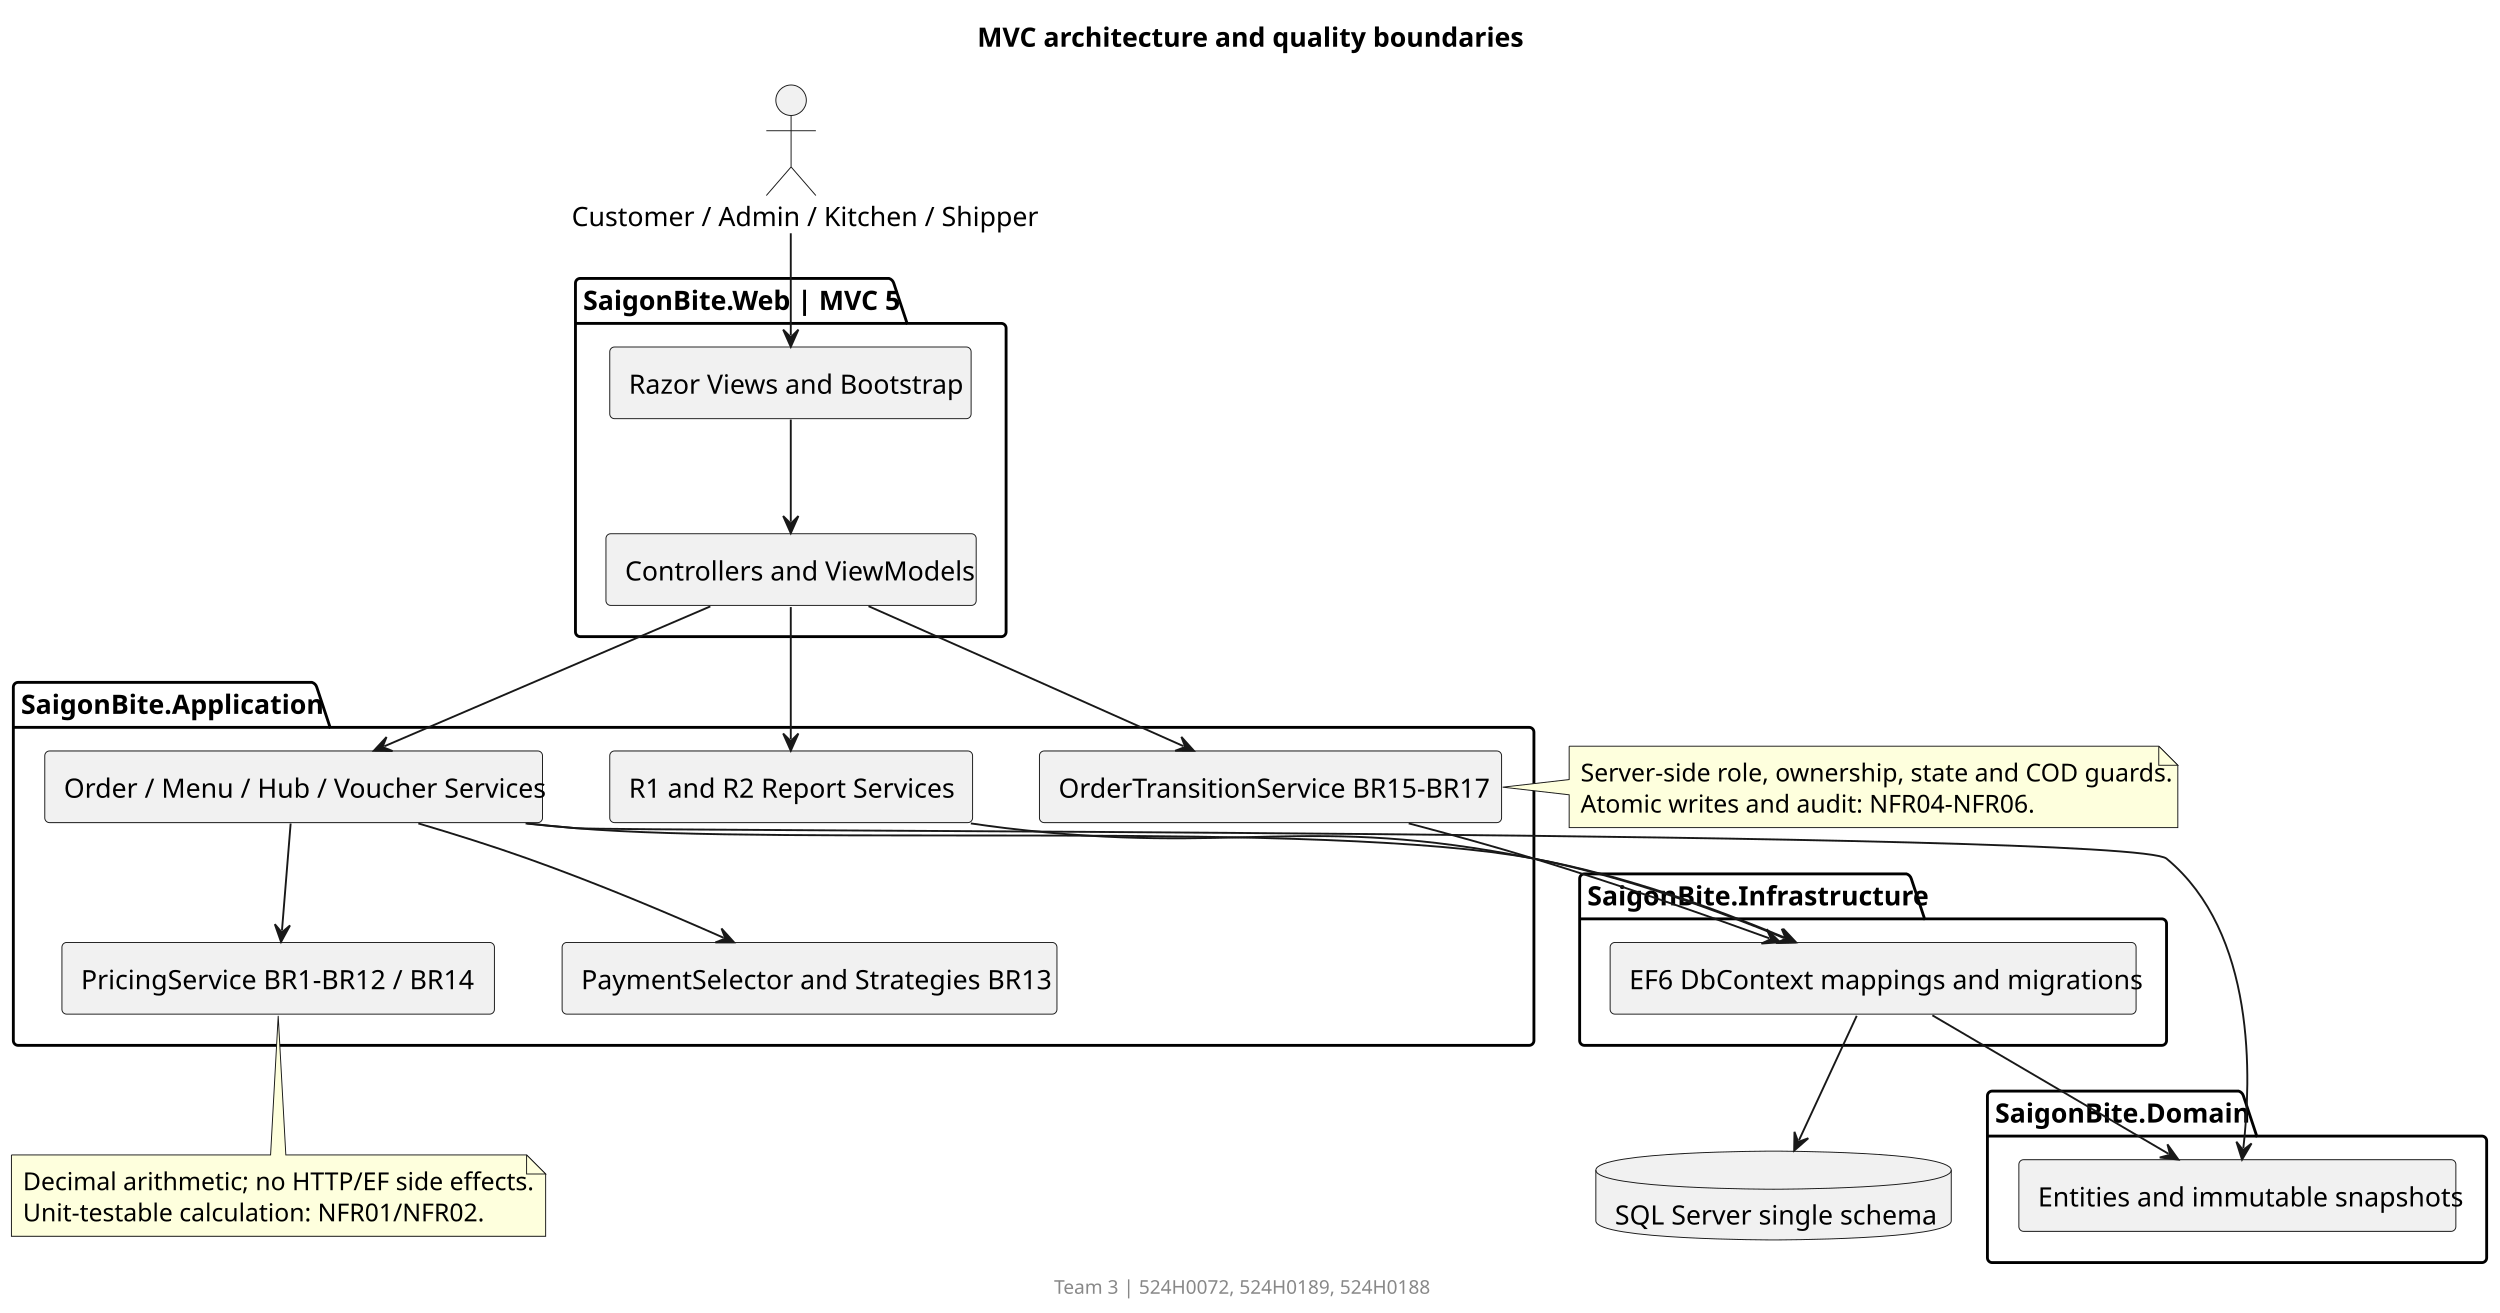
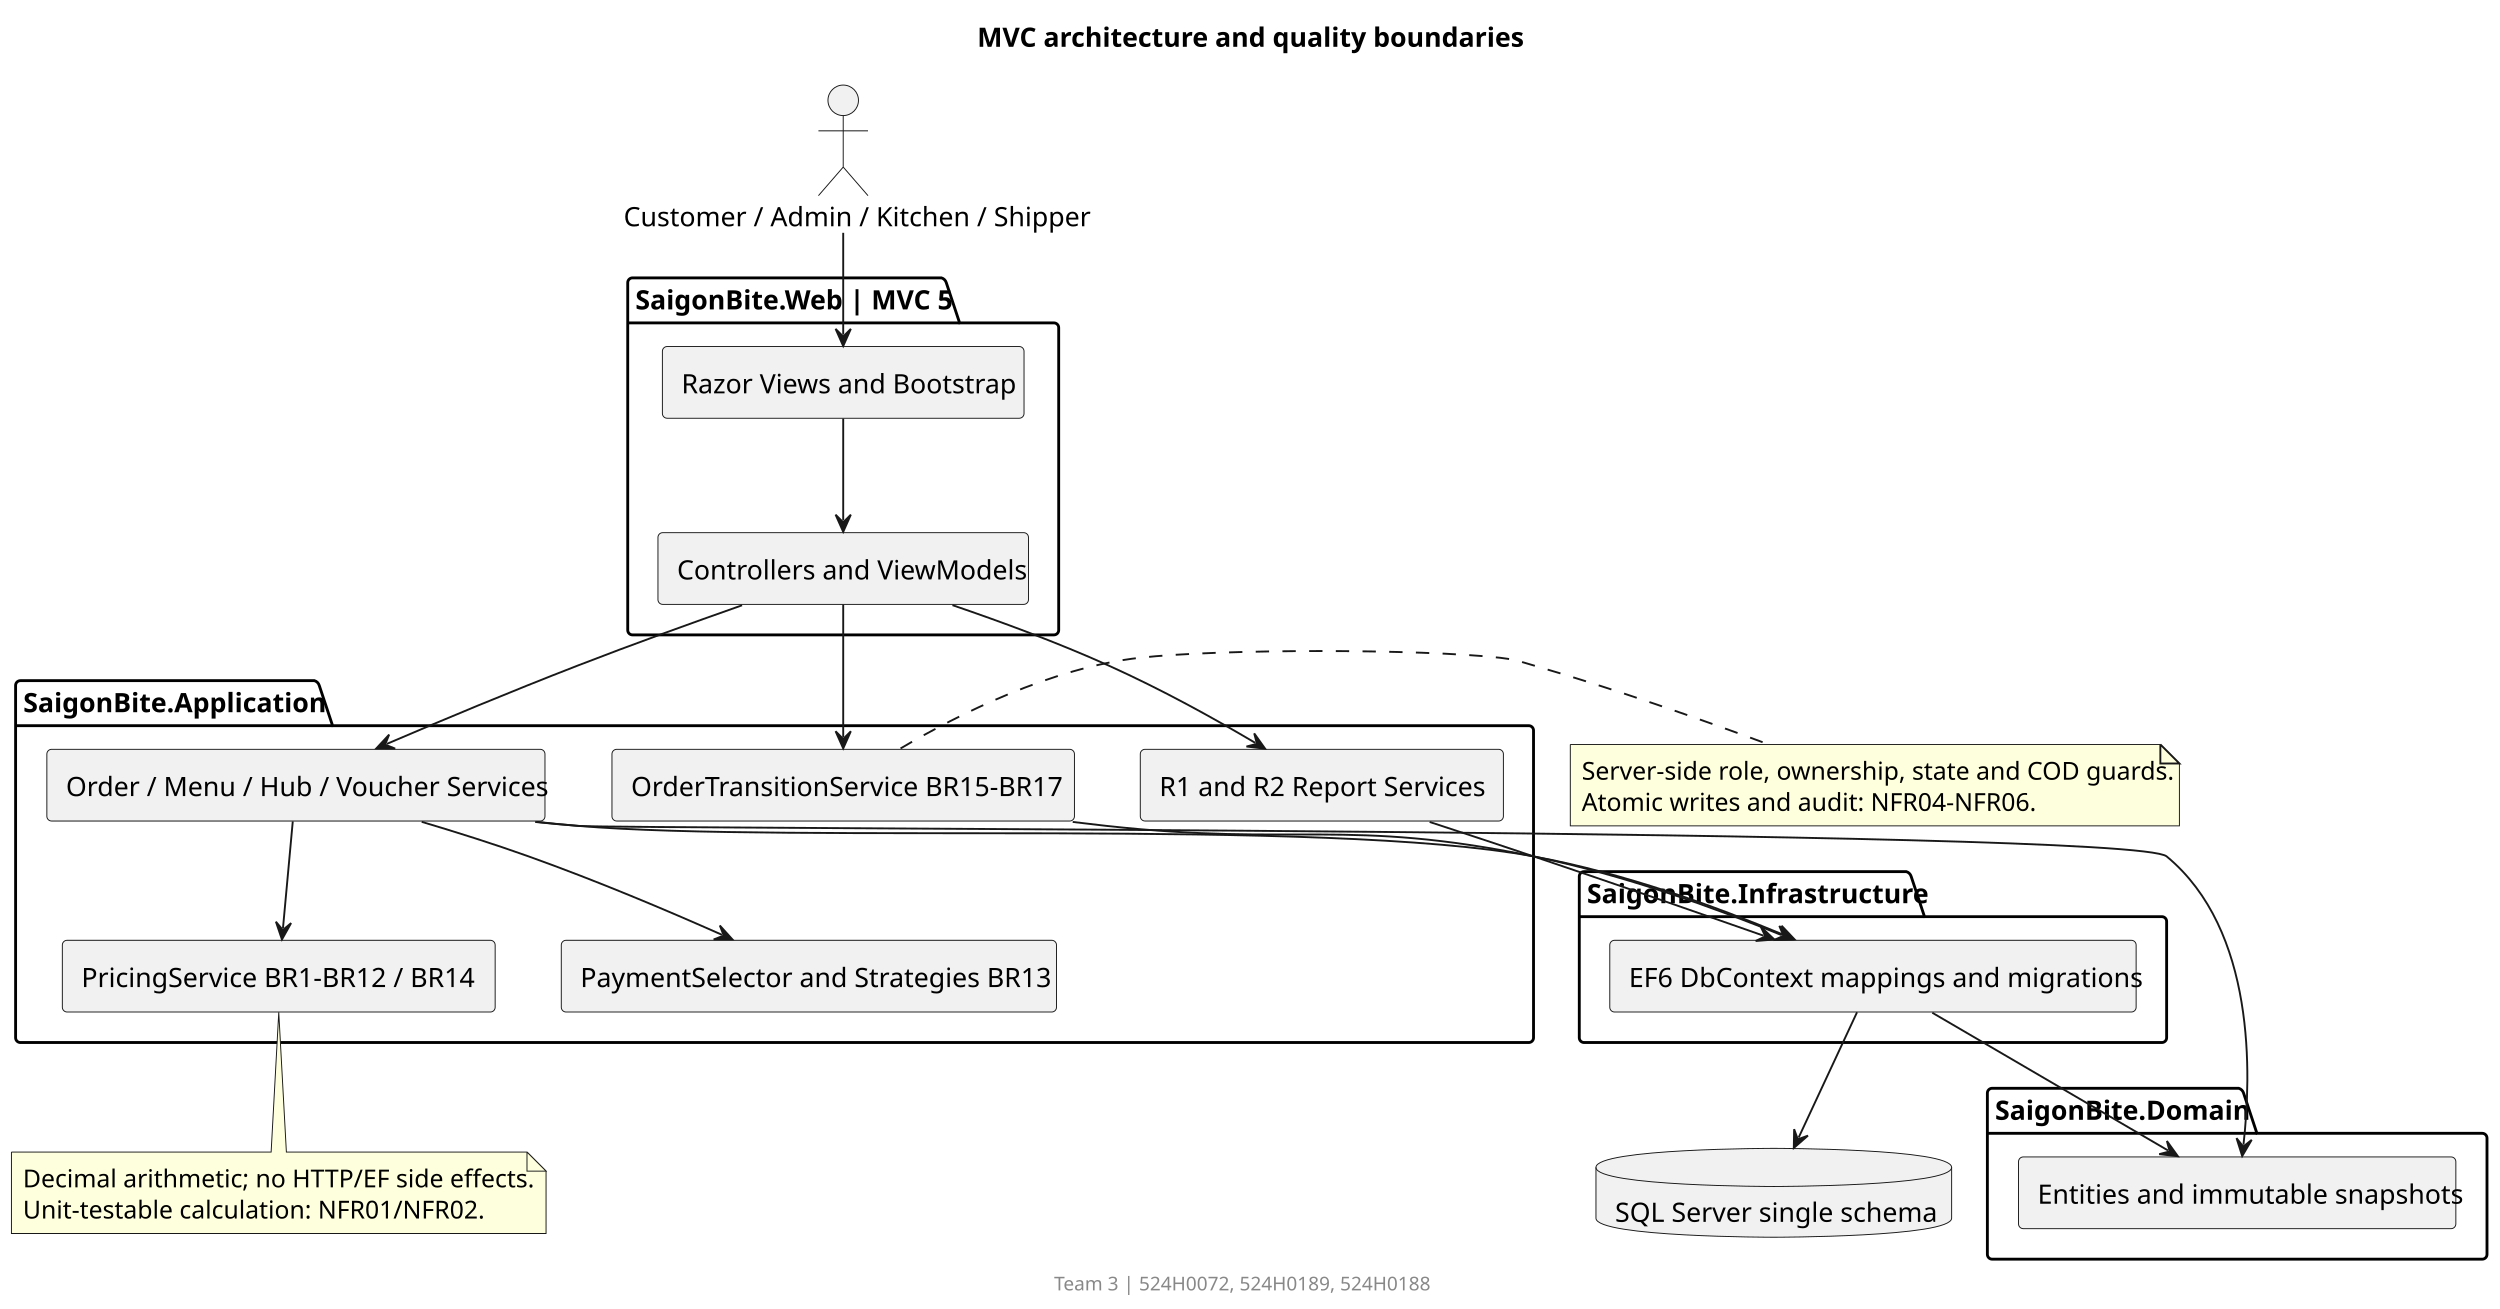
- <svg xmlns="http://www.w3.org/2000/svg" contentStyleType="text/css" data-diagram-type="DESCRIPTION" height="689px" preserveAspectRatio="none" style="width:1312px;height:689px;background:#FFFFFF;" version="1.1" viewBox="0 0 1312 689" width="1312px" zoomAndPan="magnify">
+ <svg xmlns="http://www.w3.org/2000/svg" contentStyleType="text/css" data-diagram-type="DESCRIPTION" height="686px" preserveAspectRatio="none" style="width:1311px;height:686px;background:#FFFFFF;" version="1.1" viewBox="0 0 1311 686" width="1311px" zoomAndPan="magnify">
  <defs />
  <g>
-     <text fill="#000000" font-family="sans-serif" font-size="14" font-weight="bold" lengthAdjust="spacing" textLength="272.275" x="512.862" y="24.533">MVC architecture and quality boundaries</text>
+     <text fill="#000000" font-family="sans-serif" font-size="14" font-weight="bold" lengthAdjust="spacing" textLength="272.275" x="512.452" y="24.533">MVC architecture and quality boundaries</text>
    <g class="cluster" data-entity="SaigonBite.Web | MVC 5" data-source-line="5" data-uid="ent0003" id="cluster_SaigonBite.Web | MVC 5">
-       <path d="M304.5,146.109 L466.541,146.109 A3.75,3.75 0 0 1 469.041,148.609 L476.041,169.719 L525.5,169.719 A2.5,2.5 0 0 1 528,172.219 L528,331.609 A2.5,2.5 0 0 1 525.5,334.109 L304.5,334.109 A2.5,2.5 0 0 1 302,331.609 L302,148.609 A2.5,2.5 0 0 1 304.5,146.109" fill="none" style="stroke:#000000;stroke-width:1.5;" />
-       <line style="stroke:#000000;stroke-width:1.5;" x1="302" x2="476.041" y1="169.719" y2="169.719" />
-       <text fill="#000000" font-family="sans-serif" font-size="14" font-weight="bold" lengthAdjust="spacing" textLength="161.041" x="306" y="162.643">SaigonBite.Web | MVC 5</text>
+       <path d="M331.68,145.719 L493.721,145.719 A3.75,3.75 0 0 1 496.221,148.219 L503.221,169.329 L552.68,169.329 A2.5,2.5 0 0 1 555.18,171.829 L555.18,330.439 A2.5,2.5 0 0 1 552.68,332.939 L331.68,332.939 A2.5,2.5 0 0 1 329.18,330.439 L329.18,148.219 A2.5,2.5 0 0 1 331.68,145.719" fill="none" style="stroke:#000000;stroke-width:1.5;" />
+       <line style="stroke:#000000;stroke-width:1.5;" x1="329.18" x2="503.221" y1="169.329" y2="169.329" />
+       <text fill="#000000" font-family="sans-serif" font-size="14" font-weight="bold" lengthAdjust="spacing" textLength="161.041" x="333.18" y="162.253">SaigonBite.Web | MVC 5</text>
    </g>
    <g class="cluster" data-entity="SaigonBite.Application" data-source-line="9" data-uid="ent0006" id="cluster_SaigonBite.Application">
-       <path d="M9.5,358.109 L163.727,358.109 A3.75,3.75 0 0 1 166.227,360.609 L173.227,381.719 L802.5,381.719 A2.5,2.5 0 0 1 805,384.219 L805,546.109 A2.5,2.5 0 0 1 802.5,548.609 L9.5,548.609 A2.5,2.5 0 0 1 7,546.109 L7,360.609 A2.5,2.5 0 0 1 9.5,358.109" fill="none" style="stroke:#000000;stroke-width:1.5;" />
-       <line style="stroke:#000000;stroke-width:1.5;" x1="7" x2="173.227" y1="381.719" y2="381.719" />
-       <text fill="#000000" font-family="sans-serif" font-size="14" font-weight="bold" lengthAdjust="spacing" textLength="153.227" x="11" y="374.643">SaigonBite.Application</text>
+       <path d="M10.68,356.939 L164.907,356.939 A3.75,3.75 0 0 1 167.407,359.439 L174.407,380.549 L801.68,380.549 A2.5,2.5 0 0 1 804.18,383.049 L804.18,544.199 A2.5,2.5 0 0 1 801.68,546.699 L10.68,546.699 A2.5,2.5 0 0 1 8.18,544.199 L8.18,359.439 A2.5,2.5 0 0 1 10.68,356.939" fill="none" style="stroke:#000000;stroke-width:1.5;" />
+       <line style="stroke:#000000;stroke-width:1.5;" x1="8.18" x2="174.407" y1="380.549" y2="380.549" />
+       <text fill="#000000" font-family="sans-serif" font-size="14" font-weight="bold" lengthAdjust="spacing" textLength="153.227" x="12.18" y="373.473">SaigonBite.Application</text>
    </g>
    <g class="cluster" data-entity="SaigonBite.Domain" data-source-line="16" data-uid="ent0012" id="cluster_SaigonBite.Domain">
-       <path d="M1045.5,572.609 L1174.845,572.609 A3.75,3.75 0 0 1 1177.345,575.109 L1184.345,596.219 L1302.5,596.219 A2.5,2.5 0 0 1 1305,598.719 L1305,660.109 A2.5,2.5 0 0 1 1302.5,662.609 L1045.5,662.609 A2.5,2.5 0 0 1 1043,660.109 L1043,575.109 A2.5,2.5 0 0 1 1045.5,572.609" fill="none" style="stroke:#000000;stroke-width:1.5;" />
-       <line style="stroke:#000000;stroke-width:1.5;" x1="1043" x2="1184.345" y1="596.219" y2="596.219" />
-       <text fill="#000000" font-family="sans-serif" font-size="14" font-weight="bold" lengthAdjust="spacing" textLength="128.345" x="1047" y="589.143">SaigonBite.Domain</text>
+       <path d="M1044.68,570.699 L1174.025,570.699 A3.75,3.75 0 0 1 1176.525,573.199 L1183.525,594.309 L1301.68,594.309 A2.5,2.5 0 0 1 1304.18,596.809 L1304.18,657.809 A2.5,2.5 0 0 1 1301.68,660.309 L1044.68,660.309 A2.5,2.5 0 0 1 1042.18,657.809 L1042.18,573.199 A2.5,2.5 0 0 1 1044.68,570.699" fill="none" style="stroke:#000000;stroke-width:1.5;" />
+       <line style="stroke:#000000;stroke-width:1.5;" x1="1042.18" x2="1183.525" y1="594.309" y2="594.309" />
+       <text fill="#000000" font-family="sans-serif" font-size="14" font-weight="bold" lengthAdjust="spacing" textLength="128.345" x="1046.18" y="587.233">SaigonBite.Domain</text>
    </g>
    <g class="cluster" data-entity="SaigonBite.Infrastructure" data-source-line="19" data-uid="ent0014" id="cluster_SaigonBite.Infrastructure">
-       <path d="M831.5,458.609 L1000.527,458.609 A3.75,3.75 0 0 1 1003.027,461.109 L1010.027,482.219 L1134.5,482.219 A2.5,2.5 0 0 1 1137,484.719 L1137,546.109 A2.5,2.5 0 0 1 1134.5,548.609 L831.5,548.609 A2.5,2.5 0 0 1 829,546.109 L829,461.109 A2.5,2.5 0 0 1 831.5,458.609" fill="none" style="stroke:#000000;stroke-width:1.5;" />
-       <line style="stroke:#000000;stroke-width:1.5;" x1="829" x2="1010.027" y1="482.219" y2="482.219" />
-       <text fill="#000000" font-family="sans-serif" font-size="14" font-weight="bold" lengthAdjust="spacing" textLength="168.027" x="833" y="475.143">SaigonBite.Infrastructure</text>
+       <path d="M830.68,457.089 L999.707,457.089 A3.75,3.75 0 0 1 1002.207,459.589 L1009.207,480.699 L1133.68,480.699 A2.5,2.5 0 0 1 1136.18,483.199 L1136.18,544.199 A2.5,2.5 0 0 1 1133.68,546.699 L830.68,546.699 A2.5,2.5 0 0 1 828.18,544.199 L828.18,459.589 A2.5,2.5 0 0 1 830.68,457.089" fill="none" style="stroke:#000000;stroke-width:1.5;" />
+       <line style="stroke:#000000;stroke-width:1.5;" x1="828.18" x2="1009.207" y1="480.699" y2="480.699" />
+       <text fill="#000000" font-family="sans-serif" font-size="14" font-weight="bold" lengthAdjust="spacing" textLength="168.027" x="832.18" y="473.623">SaigonBite.Infrastructure</text>
    </g>
    <g class="entity" data-entity="Views" data-source-line="6" data-uid="ent0004" id="entity_Views">
-       <rect fill="#F1F1F1" height="37.609" rx="2.5" ry="2.5" style="stroke:#181818;stroke-width:0.5;" width="189.641" x="320" y="182.109" />
-       <text fill="#000000" font-family="sans-serif" font-size="14" lengthAdjust="spacing" textLength="169.641" x="330" y="206.643">Razor Views and Bootstrap</text>
+       <rect fill="#F1F1F1" height="37.609" rx="2.5" ry="2.5" style="stroke:#181818;stroke-width:0.5;" width="189.641" x="347.36" y="181.719" />
+       <text fill="#000000" font-family="sans-serif" font-size="14" lengthAdjust="spacing" textLength="169.641" x="357.36" y="206.253">Razor Views and Bootstrap</text>
    </g>
    <g class="entity" data-entity="Controllers" data-source-line="7" data-uid="ent0005" id="entity_Controllers">
-       <rect fill="#F1F1F1" height="37.609" rx="2.5" ry="2.5" style="stroke:#181818;stroke-width:0.5;" width="194.303" x="318" y="280.109" />
-       <text fill="#000000" font-family="sans-serif" font-size="14" lengthAdjust="spacing" textLength="174.303" x="328" y="304.643">Controllers and ViewModels</text>
+       <rect fill="#F1F1F1" height="37.609" rx="2.5" ry="2.5" style="stroke:#181818;stroke-width:0.5;" width="194.303" x="345.03" y="279.329" />
+       <text fill="#000000" font-family="sans-serif" font-size="14" lengthAdjust="spacing" textLength="174.303" x="355.03" y="303.863">Controllers and ViewModels</text>
    </g>
    <g class="entity" data-entity="Services" data-source-line="10" data-uid="ent0007" id="entity_Services">
-       <rect fill="#F1F1F1" height="37.609" rx="2.5" ry="2.5" style="stroke:#181818;stroke-width:0.5;" width="261.213" x="23.5" y="394.109" />
-       <text fill="#000000" font-family="sans-serif" font-size="14" lengthAdjust="spacing" textLength="241.213" x="33.5" y="418.643">Order / Menu / Hub / Voucher Services</text>
+       <rect fill="#F1F1F1" height="37.609" rx="2.5" ry="2.5" style="stroke:#181818;stroke-width:0.5;" width="261.213" x="24.57" y="392.939" />
+       <text fill="#000000" font-family="sans-serif" font-size="14" lengthAdjust="spacing" textLength="241.213" x="34.57" y="417.473">Order / Menu / Hub / Voucher Services</text>
    </g>
    <g class="entity" data-entity="Pricing" data-source-line="11" data-uid="ent0008" id="entity_Pricing">
-       <rect fill="#F1F1F1" height="37.609" rx="2.5" ry="2.5" style="stroke:#181818;stroke-width:0.5;" width="226.972" x="32.5" y="494.609" />
-       <text fill="#000000" font-family="sans-serif" font-size="14" lengthAdjust="spacing" textLength="206.972" x="42.5" y="519.143">PricingService BR1-BR12 / BR14</text>
+       <rect fill="#F1F1F1" height="37.609" rx="2.5" ry="2.5" style="stroke:#181818;stroke-width:0.5;" width="226.972" x="32.69" y="493.089" />
+       <text fill="#000000" font-family="sans-serif" font-size="14" lengthAdjust="spacing" textLength="206.972" x="42.69" y="517.623">PricingService BR1-BR12 / BR14</text>
    </g>
    <g class="entity" data-entity="Payments" data-source-line="12" data-uid="ent0009" id="entity_Payments">
-       <rect fill="#F1F1F1" height="37.609" rx="2.5" ry="2.5" style="stroke:#181818;stroke-width:0.5;" width="259.688" x="295" y="494.609" />
-       <text fill="#000000" font-family="sans-serif" font-size="14" lengthAdjust="spacing" textLength="239.689" x="305" y="519.143">PaymentSelector and Strategies BR13</text>
+       <rect fill="#F1F1F1" height="37.609" rx="2.5" ry="2.5" style="stroke:#181818;stroke-width:0.5;" width="259.688" x="294.34" y="493.089" />
+       <text fill="#000000" font-family="sans-serif" font-size="14" lengthAdjust="spacing" textLength="239.689" x="304.34" y="517.623">PaymentSelector and Strategies BR13</text>
    </g>
    <g class="entity" data-entity="State" data-source-line="13" data-uid="ent0010" id="entity_State">
-       <rect fill="#F1F1F1" height="37.609" rx="2.5" ry="2.5" style="stroke:#181818;stroke-width:0.5;" width="242.53" x="545.5" y="394.109" />
-       <text fill="#000000" font-family="sans-serif" font-size="14" lengthAdjust="spacing" textLength="222.53" x="555.5" y="418.643">OrderTransitionService BR15-BR17</text>
+       <rect fill="#F1F1F1" height="37.609" rx="2.5" ry="2.5" style="stroke:#181818;stroke-width:0.5;" width="242.53" x="320.91" y="392.939" />
+       <text fill="#000000" font-family="sans-serif" font-size="14" lengthAdjust="spacing" textLength="222.53" x="330.91" y="417.473">OrderTransitionService BR15-BR17</text>
    </g>
    <g class="entity" data-entity="Reports" data-source-line="14" data-uid="ent0011" id="entity_Reports">
-       <rect fill="#F1F1F1" height="37.609" rx="2.5" ry="2.5" style="stroke:#181818;stroke-width:0.5;" width="190.413" x="320" y="394.109" />
-       <text fill="#000000" font-family="sans-serif" font-size="14" lengthAdjust="spacing" textLength="170.413" x="330" y="418.643">R1 and R2 Report Services</text>
+       <rect fill="#F1F1F1" height="37.609" rx="2.5" ry="2.5" style="stroke:#181818;stroke-width:0.5;" width="190.413" x="597.97" y="392.939" />
+       <text fill="#000000" font-family="sans-serif" font-size="14" lengthAdjust="spacing" textLength="170.413" x="607.97" y="417.473">R1 and R2 Report Services</text>
    </g>
    <g class="entity" data-entity="Domain" data-source-line="17" data-uid="ent0013" id="entity_Domain">
-       <rect fill="#F1F1F1" height="37.609" rx="2.5" ry="2.5" style="stroke:#181818;stroke-width:0.5;" width="229.337" x="1059.5" y="608.609" />
-       <text fill="#000000" font-family="sans-serif" font-size="14" lengthAdjust="spacing" textLength="209.337" x="1069.5" y="633.143">Entities and immutable snapshots</text>
+       <rect fill="#F1F1F1" height="37.609" rx="2.5" ry="2.5" style="stroke:#181818;stroke-width:0.5;" width="229.337" x="1058.51" y="606.699" />
+       <text fill="#000000" font-family="sans-serif" font-size="14" lengthAdjust="spacing" textLength="209.337" x="1068.51" y="631.233">Entities and immutable snapshots</text>
    </g>
    <g class="entity" data-entity="EF" data-source-line="20" data-uid="ent0015" id="entity_EF">
-       <rect fill="#F1F1F1" height="37.609" rx="2.5" ry="2.5" style="stroke:#181818;stroke-width:0.5;" width="276.019" x="845" y="494.609" />
-       <text fill="#000000" font-family="sans-serif" font-size="14" lengthAdjust="spacing" textLength="256.019" x="855" y="519.143">EF6 DbContext mappings and migrations</text>
+       <rect fill="#F1F1F1" height="37.609" rx="2.5" ry="2.5" style="stroke:#181818;stroke-width:0.5;" width="276.019" x="844.17" y="493.089" />
+       <text fill="#000000" font-family="sans-serif" font-size="14" lengthAdjust="spacing" textLength="256.019" x="854.17" y="517.623">EF6 DbContext mappings and migrations</text>
    </g>
    <g class="entity" data-entity="Actor" data-source-line="4" data-uid="ent0002" id="entity_Actor">
-       <ellipse cx="415.162" cy="52.609" fill="#F1F1F1" rx="8" ry="8" style="stroke:#181818;stroke-width:0.5;" />
-       <path d="M415.162,60.609 L415.162,87.609 M402.162,68.609 L428.162,68.609 M415.162,87.609 L402.162,102.609 M415.162,87.609 L428.162,102.609" fill="none" style="stroke:#181818;stroke-width:0.5;" />
-       <text fill="#000000" font-family="sans-serif" font-size="14" lengthAdjust="spacing" textLength="230.323" x="300" y="118.643">Customer / Admin / Kitchen / Shipper</text>
+       <ellipse cx="442.182" cy="52.609" fill="#F1F1F1" rx="8" ry="8" style="stroke:#181818;stroke-width:0.5;" />
+       <path d="M442.182,60.609 L442.182,87.609 M429.182,68.609 L455.182,68.609 M442.182,87.609 L429.182,102.609 M442.182,87.609 L455.182,102.609" fill="none" style="stroke:#181818;stroke-width:0.5;" />
+       <text fill="#000000" font-family="sans-serif" font-size="14" lengthAdjust="spacing" textLength="230.323" x="327.02" y="118.643">Customer / Admin / Kitchen / Shipper</text>
    </g>
    <g class="entity" data-entity="DB" data-source-line="22" data-uid="ent0016" id="entity_DB">
-       <path d="M837.5,614.109 C837.5,604.109 930.758,604.109 930.758,604.109 C930.758,604.109 1024.017,604.109 1024.017,614.109 L1024.017,640.719 C1024.017,650.719 930.758,650.719 930.758,650.719 C930.758,650.719 837.5,650.719 837.5,640.719 L837.5,614.109" fill="#F1F1F1" style="stroke:#181818;stroke-width:0.5;" />
-       <path d="M837.5,614.109 C837.5,624.109 930.758,624.109 930.758,624.109 C930.758,624.109 1024.017,624.109 1024.017,614.109" fill="none" style="stroke:#181818;stroke-width:0.5;" />
-       <text fill="#000000" font-family="sans-serif" font-size="14" lengthAdjust="spacing" textLength="166.517" x="847.5" y="642.643">SQL Server single schema</text>
+       <path d="M836.92,612.199 C836.92,602.199 930.178,602.199 930.178,602.199 C930.178,602.199 1023.437,602.199 1023.437,612.199 L1023.437,638.809 C1023.437,648.809 930.178,648.809 930.178,648.809 C930.178,648.809 836.92,648.809 836.92,638.809 L836.92,612.199" fill="#F1F1F1" style="stroke:#181818;stroke-width:0.5;" />
+       <path d="M836.92,612.199 C836.92,622.199 930.178,622.199 930.178,622.199 C930.178,622.199 1023.437,622.199 1023.437,612.199" fill="none" style="stroke:#181818;stroke-width:0.5;" />
+       <text fill="#000000" font-family="sans-serif" font-size="14" lengthAdjust="spacing" textLength="166.517" x="846.92" y="640.733">SQL Server single schema</text>
    </g>
    <g class="entity" data-entity="GMN30" data-source-line="37" data-uid="ent0031" id="entity_GMN30">
-       <path d="M6,606.109 L6,648.812 A0,0 0 0 0 6,648.812 L286.353,648.812 A0,0 0 0 0 286.353,648.812 L286.353,616.109 L276.353,606.109 L150,606.109 L146,533.099 L142,606.109 L6,606.109 A0,0 0 0 0 6,606.109" fill="#FEFFDD" style="stroke:#181818;stroke-width:0.5;" />
-       <path d="M276.353,606.109 L276.353,616.109 L286.353,616.109 L276.353,606.109" fill="#FEFFDD" style="stroke:#181818;stroke-width:0.5;" />
-       <text fill="#000000" font-family="sans-serif" font-size="13" lengthAdjust="spacing" textLength="259.353" x="12" y="624.605">Decimal arithmetic; no HTTP/EF side effects.</text>
-       <text fill="#000000" font-family="sans-serif" font-size="13" lengthAdjust="spacing" textLength="234.819" x="12" y="640.956">Unit-testable calculation: NFR01/NFR02.</text>
+       <path d="M6,604.149 L6,646.852 A0,0 0 0 0 6,646.852 L286.353,646.852 A0,0 0 0 0 286.353,646.852 L286.353,614.149 L276.353,604.149 L150.18,604.149 L146.18,530.829 L142.18,604.149 L6,604.149 A0,0 0 0 0 6,604.149" fill="#FEFFDD" style="stroke:#181818;stroke-width:0.5;" />
+       <path d="M276.353,604.149 L276.353,614.149 L286.353,614.149 L276.353,604.149" fill="#FEFFDD" style="stroke:#181818;stroke-width:0.5;" />
+       <text fill="#000000" font-family="sans-serif" font-size="13" lengthAdjust="spacing" textLength="259.353" x="12" y="622.644">Decimal arithmetic; no HTTP/EF side effects.</text>
+       <text fill="#000000" font-family="sans-serif" font-size="13" lengthAdjust="spacing" textLength="234.819" x="12" y="638.996">Unit-testable calculation: NFR01/NFR02.</text>
    </g>
    <g class="entity" data-entity="GMN33" data-source-line="41" data-uid="ent0034" id="entity_GMN33">
-       <path d="M823.5,391.609 L823.5,409.109 L788.59,413.109 L823.5,417.109 L823.5,434.312 A0,0 0 0 0 823.5,434.312 L1142.916,434.312 A0,0 0 0 0 1142.916,434.312 L1142.916,401.609 L1132.916,391.609 L823.5,391.609 A0,0 0 0 0 823.5,391.609" fill="#FEFFDD" style="stroke:#181818;stroke-width:0.5;" />
-       <path d="M1132.916,391.609 L1132.916,401.609 L1142.916,401.609 L1132.916,391.609" fill="#FEFFDD" style="stroke:#181818;stroke-width:0.5;" />
-       <text fill="#000000" font-family="sans-serif" font-size="13" lengthAdjust="spacing" textLength="298.416" x="829.5" y="410.104">Server-side role, ownership, state and COD guards.</text>
-       <text fill="#000000" font-family="sans-serif" font-size="13" lengthAdjust="spacing" textLength="231.912" x="829.5" y="426.456">Atomic writes and audit: NFR04-NFR06.</text>
+       <path d="M823.47,390.389 L823.47,433.092 L1142.886,433.092 L1142.886,400.389 L1132.886,390.389 L823.47,390.389" fill="#FEFFDD" style="stroke:#181818;stroke-width:0.5;" />
+       <path d="M1132.886,390.389 L1132.886,400.389 L1142.886,400.389 L1132.886,390.389" fill="#FEFFDD" style="stroke:#181818;stroke-width:1;" />
+       <text fill="#000000" font-family="sans-serif" font-size="13" lengthAdjust="spacing" textLength="298.416" x="829.47" y="408.885">Server-side role, ownership, state and COD guards.</text>
+       <text fill="#000000" font-family="sans-serif" font-size="13" lengthAdjust="spacing" textLength="231.912" x="829.47" y="425.236">Atomic writes and audit: NFR04-NFR06.</text>
    </g>
    <g class="link" data-entity-1="Actor" data-entity-2="Views" data-source-line="23" data-uid="lnk17" id="link_Actor_Views">
-       <path d="M415,122.409 C415,142.479 415,160.109 415,175.989" fill="none" id="Actor-to-Views" style="stroke:#181818;stroke-width:1;" />
-       <polygon fill="#181818" points="415,181.989,419,172.989,415,176.989,411,172.989,415,181.989" style="stroke:#181818;stroke-width:1;" />
+       <path d="M442.18,122.089 C442.18,142.079 442.18,159.629 442.18,175.469" fill="none" id="Actor-to-Views" style="stroke:#181818;stroke-width:1;" />
+       <polygon fill="#181818" points="442.18,181.469,446.18,172.469,442.18,176.469,438.18,172.469,442.18,181.469" style="stroke:#181818;stroke-width:1;" />
    </g>
    <g class="link" data-entity-1="Views" data-entity-2="Controllers" data-source-line="24" data-uid="lnk18" id="link_Views_Controllers">
-       <path d="M415,220.169 C415,237.219 415,256.669 415,273.809" fill="none" id="Views-to-Controllers" style="stroke:#181818;stroke-width:1;" />
-       <polygon fill="#181818" points="415,279.809,419,270.809,415,274.809,411,270.809,415,279.809" style="stroke:#181818;stroke-width:1;" />
+       <path d="M442.18,219.499 C442.18,236.489 442.18,255.839 442.18,272.899" fill="none" id="Views-to-Controllers" style="stroke:#181818;stroke-width:1;" />
+       <polygon fill="#181818" points="442.18,278.899,446.18,269.899,442.18,273.899,438.18,269.899,442.18,278.899" style="stroke:#181818;stroke-width:1;" />
    </g>
    <g class="link" data-entity-1="Controllers" data-entity-2="Services" data-source-line="25" data-uid="lnk19" id="link_Controllers_Services">
-       <path d="M372.78,318.229 C324.16,339.089 250.274,370.793 201.674,391.653" fill="none" id="Controllers-to-Services" style="stroke:#181818;stroke-width:1;" />
-       <polygon fill="#181818" points="196.16,394.019,206.008,394.145,200.755,392.047,202.853,386.794,196.16,394.019" style="stroke:#181818;stroke-width:1;" />
+       <path d="M389.14,317.409 C363.12,326.569 331.38,337.999 303.18,348.939 C267.22,362.869 232.366,377.458 202.886,390.078" fill="none" id="Controllers-to-Services" style="stroke:#181818;stroke-width:1;" />
+       <polygon fill="#181818" points="197.37,392.439,207.218,392.575,201.966,390.472,204.07,385.22,197.37,392.439" style="stroke:#181818;stroke-width:1;" />
    </g>
    <g class="link" data-entity-1="Controllers" data-entity-2="State" data-source-line="26" data-uid="lnk20" id="link_Controllers_State">
-       <path d="M455.81,318.129 C477.3,327.629 504.08,339.479 528,350.109 C561.2,364.859 593.362,379.202 621.092,391.592" fill="none" id="Controllers-to-State" style="stroke:#181818;stroke-width:1;" />
-       <polygon fill="#181818" points="626.57,394.039,619.985,386.716,622.005,392,616.721,394.02,626.57,394.039" style="stroke:#181818;stroke-width:1;" />
+       <path d="M442.18,317.059 C442.18,337.769 442.18,365.639 442.18,386.479" fill="none" id="Controllers-to-State" style="stroke:#181818;stroke-width:1;" />
+       <polygon fill="#181818" points="442.18,392.479,446.18,383.479,442.18,387.479,438.18,383.479,442.18,392.479" style="stroke:#181818;stroke-width:1;" />
    </g>
    <g class="link" data-entity-1="Controllers" data-entity-2="Reports" data-source-line="27" data-uid="lnk21" id="link_Controllers_Reports">
-       <path d="M415,318.599 C415,339.479 415,367.229 415,387.959" fill="none" id="Controllers-to-Reports" style="stroke:#181818;stroke-width:1;" />
-       <polygon fill="#181818" points="415,393.959,419,384.959,415,388.959,411,384.959,415,393.959" style="stroke:#181818;stroke-width:1;" />
+       <path d="M499.47,317.349 C524.87,326.009 554.9,337.069 581.18,348.939 C609.92,361.909 636.073,376.459 658.263,389.559" fill="none" id="Controllers-to-Reports" style="stroke:#181818;stroke-width:1;" />
+       <polygon fill="#181818" points="663.43,392.609,657.713,384.589,659.124,390.067,653.646,391.478,663.43,392.609" style="stroke:#181818;stroke-width:1;" />
    </g>
    <g class="link" data-entity-1="Services" data-entity-2="Pricing" data-source-line="28" data-uid="lnk22" id="link_Services_Pricing">
-       <path d="M152.53,432.179 C151.1,449.839 149.416,470.609 147.976,488.339" fill="none" id="Services-to-Pricing" style="stroke:#181818;stroke-width:1;" />
-       <polygon fill="#181818" points="147.49,494.319,152.205,485.673,147.895,489.336,144.232,485.025,147.49,494.319" style="stroke:#181818;stroke-width:1;" />
+       <path d="M153.53,430.739 C151.92,448.339 150.018,469.024 148.398,486.694" fill="none" id="Services-to-Pricing" style="stroke:#181818;stroke-width:1;" />
+       <polygon fill="#181818" points="147.85,492.669,152.655,484.072,148.306,487.69,144.688,483.342,147.85,492.669" style="stroke:#181818;stroke-width:1;" />
    </g>
    <g class="link" data-entity-1="Services" data-entity-2="Payments" data-source-line="29" data-uid="lnk23" id="link_Services_Payments">
-       <path d="M219.54,432.129 C238.23,437.649 258.54,444.029 277,450.609 C314.26,463.899 350.232,479.093 379.772,492.153" fill="none" id="Services-to-Payments" style="stroke:#181818;stroke-width:1;" />
-       <polygon fill="#181818" points="385.26,494.579,378.646,487.282,380.687,492.558,375.411,494.599,385.26,494.579" style="stroke:#181818;stroke-width:1;" />
+       <path d="M221.14,430.969 C239.42,436.409 259.18,442.649 277.18,449.089 C313.93,462.249 349.305,477.228 378.605,490.218" fill="none" id="Services-to-Payments" style="stroke:#181818;stroke-width:1;" />
+       <polygon fill="#181818" points="384.09,492.649,377.483,485.345,379.519,490.623,374.241,492.658,384.09,492.649" style="stroke:#181818;stroke-width:1;" />
    </g>
    <g class="link" data-entity-1="Services" data-entity-2="Domain" data-source-line="30" data-uid="lnk24" id="link_Services_Domain">
-       <path d="M275.83,432.149 C284.67,433.099 293.47,433.939 302,434.609 C325.13,436.429 1119.13,435.819 1137,450.609 C1184.15,489.629 1181.471,566.108 1177.301,602.608" fill="none" id="Services-to-Domain" style="stroke:#181818;stroke-width:1;" />
-       <polygon fill="#181818" points="1176.62,608.569,1181.616,600.082,1177.188,603.602,1173.667,599.173,1176.62,608.569" style="stroke:#181818;stroke-width:1;" />
+       <path d="M280.63,431.029 C288.25,431.819 295.81,432.519 303.18,433.089 C326.25,434.889 1118.35,434.339 1136.18,449.089 C1183.07,487.869 1180.591,563.757 1176.481,600.277" fill="none" id="Services-to-Domain" style="stroke:#181818;stroke-width:1;" />
+       <polygon fill="#181818" points="1175.81,606.239,1180.791,597.743,1176.369,601.271,1172.842,596.848,1175.81,606.239" style="stroke:#181818;stroke-width:1;" />
    </g>
    <g class="link" data-entity-1="Services" data-entity-2="EF" data-source-line="31" data-uid="lnk25" id="link_Services_EF">
-       <path d="M276.64,432.119 C285.21,433.059 293.73,433.909 302,434.609 C413.43,444.069 695.04,430.199 805,450.609 C853.74,459.659 901.596,477.391 937.066,492.251" fill="none" id="Services-to-EF" style="stroke:#181818;stroke-width:1;" />
-       <polygon fill="#181818" points="942.6,494.569,935.845,487.402,937.988,492.637,932.753,494.781,942.6,494.569" style="stroke:#181818;stroke-width:1;" />
+       <path d="M281.44,430.999 C288.78,431.779 296.07,432.489 303.18,433.089 C414.17,442.469 694.65,428.809 804.18,449.089 C852.59,458.049 900.062,475.532 935.532,490.312" fill="none" id="Services-to-EF" style="stroke:#181818;stroke-width:1;" />
+       <polygon fill="#181818" points="941.07,492.619,934.301,485.465,936.455,490.696,931.224,492.85,941.07,492.619" style="stroke:#181818;stroke-width:1;" />
    </g>
    <g class="link" data-entity-1="State" data-entity-2="EF" data-source-line="32" data-uid="lnk26" id="link_State_EF">
-       <path d="M739.28,432.109 C760.54,437.709 783.79,444.119 805,450.609 C849.12,464.109 893.002,479.487 928.582,492.437" fill="none" id="State-to-EF" style="stroke:#181818;stroke-width:1;" />
-       <polygon fill="#181818" points="934.22,494.489,927.131,487.652,929.521,492.779,924.395,495.17,934.22,494.489" style="stroke:#181818;stroke-width:1;" />
+       <path d="M562.53,431.029 C568.49,431.769 574.4,432.459 580.18,433.089 C679.4,443.939 706.42,428.989 804.18,449.089 C851.92,458.909 898.832,475.97 934.352,490.41" fill="none" id="State-to-EF" style="stroke:#181818;stroke-width:1;" />
+       <polygon fill="#181818" points="939.91,492.669,933.079,485.575,935.278,490.786,930.066,492.986,939.91,492.669" style="stroke:#181818;stroke-width:1;" />
    </g>
    <g class="link" data-entity-1="Reports" data-entity-2="EF" data-source-line="33" data-uid="lnk27" id="link_Reports_EF">
-       <path d="M509.51,432.129 C515.76,433.049 521.96,433.889 528,434.609 C650.45,449.199 684.06,426.539 805,450.609 C853.3,460.219 900.783,477.672 936.293,492.312" fill="none" id="Reports-to-EF" style="stroke:#181818;stroke-width:1;" />
-       <polygon fill="#181818" points="941.84,494.599,935.044,487.471,937.217,492.694,931.995,494.867,941.84,494.599" style="stroke:#181818;stroke-width:1;" />
+       <path d="M749.71,431.039 C767.2,436.759 786.5,443.129 804.18,449.089 C846.8,463.469 889.328,478.244 924.808,490.684" fill="none" id="Reports-to-EF" style="stroke:#181818;stroke-width:1;" />
+       <polygon fill="#181818" points="930.47,492.669,923.3,485.917,925.752,491.015,920.653,493.466,930.47,492.669" style="stroke:#181818;stroke-width:1;" />
    </g>
    <g class="link" data-entity-1="EF" data-entity-2="Domain" data-source-line="34" data-uid="lnk28" id="link_EF_Domain">
-       <path d="M1014.11,532.849 C1049.74,553.739 1102.554,584.715 1138.044,605.524" fill="none" id="EF-to-Domain" style="stroke:#181818;stroke-width:1;" />
-       <polygon fill="#181818" points="1143.22,608.559,1137.479,600.556,1138.907,606.03,1133.433,607.458,1143.22,608.559" style="stroke:#181818;stroke-width:1;" />
+       <path d="M1013.29,531.079 C1048.81,551.829 1101.39,582.552 1136.9,603.302" fill="none" id="EF-to-Domain" style="stroke:#181818;stroke-width:1;" />
+       <polygon fill="#181818" points="1142.08,606.329,1136.328,598.335,1137.763,603.807,1132.291,605.242,1142.08,606.329" style="stroke:#181818;stroke-width:1;" />
    </g>
    <g class="link" data-entity-1="EF" data-entity-2="DB" data-source-line="35" data-uid="lnk29" id="link_EF_DB">
-       <path d="M974.41,533.099 C965.41,552.489 953.786,577.527 944.106,598.387" fill="none" id="EF-to-DB" style="stroke:#181818;stroke-width:1;" />
-       <polygon fill="#181818" points="941.58,603.829,948.997,597.349,943.685,599.294,941.74,593.982,941.58,603.829" style="stroke:#181818;stroke-width:1;" />
+       <path d="M973.83,530.829 C964.81,550.179 952.975,575.591 943.205,596.551" fill="none" id="EF-to-DB" style="stroke:#181818;stroke-width:1;" />
+       <polygon fill="#181818" points="940.67,601.989,948.098,595.522,942.782,597.457,940.847,592.142,940.67,601.989" style="stroke:#181818;stroke-width:1;" />
    </g>
-     <text fill="#888888" font-family="sans-serif" font-size="10" lengthAdjust="spacing" textLength="191.626" x="553.187" y="678.99">Team 3 | 524H0072, 524H0189, 524H0188</text>
+     <g class="link" data-entity-1="State" data-entity-2="GMN33" data-source-line="41" data-uid="lnk35" id="link_State_GMN33">
+       <path d="M472.24,392.489 C502.51,374.669 551.26,350.169 597.68,344.939 C639.42,340.229 744.94,340.229 786.68,344.939 C794.61,345.829 796.51,346.719 804.18,348.939 C845.63,360.899 891.53,377.069 926.47,389.999" fill="none" id="State-GMN33" style="stroke:#181818;stroke-width:1;stroke-dasharray:7.0,7.0;" />
+     </g>
+     <text fill="#888888" font-family="sans-serif" font-size="10" lengthAdjust="spacing" textLength="191.626" x="552.777" y="676.69">Team 3 | 524H0072, 524H0189, 524H0188</text>
  </g>
</svg>
